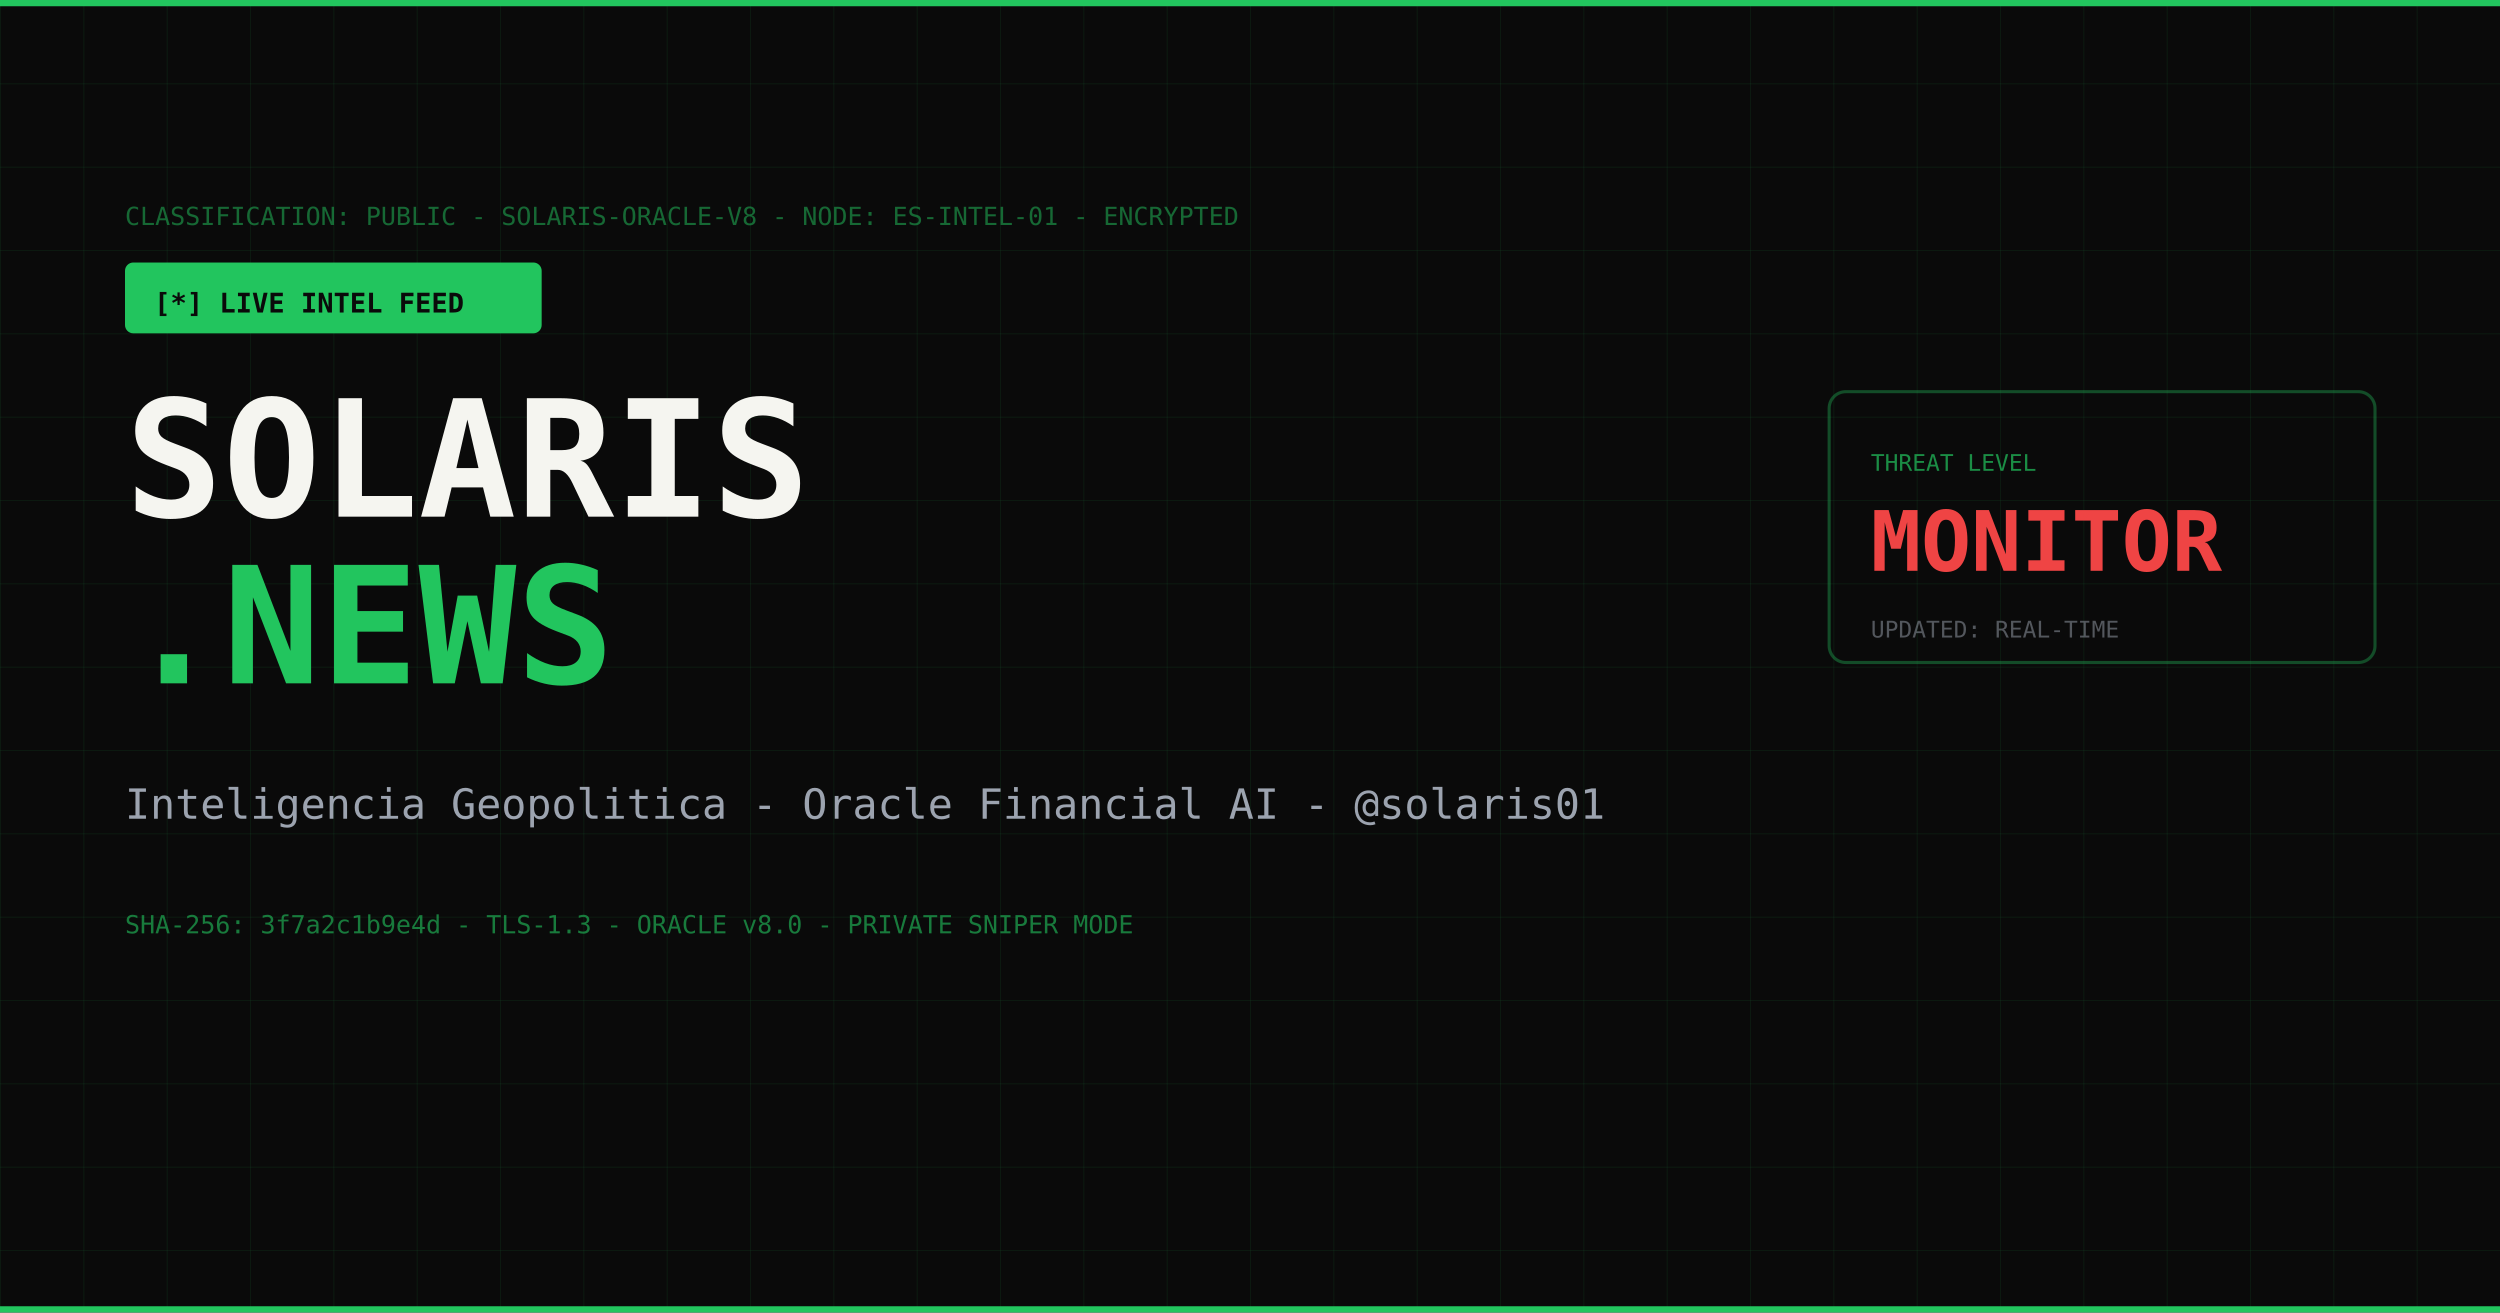
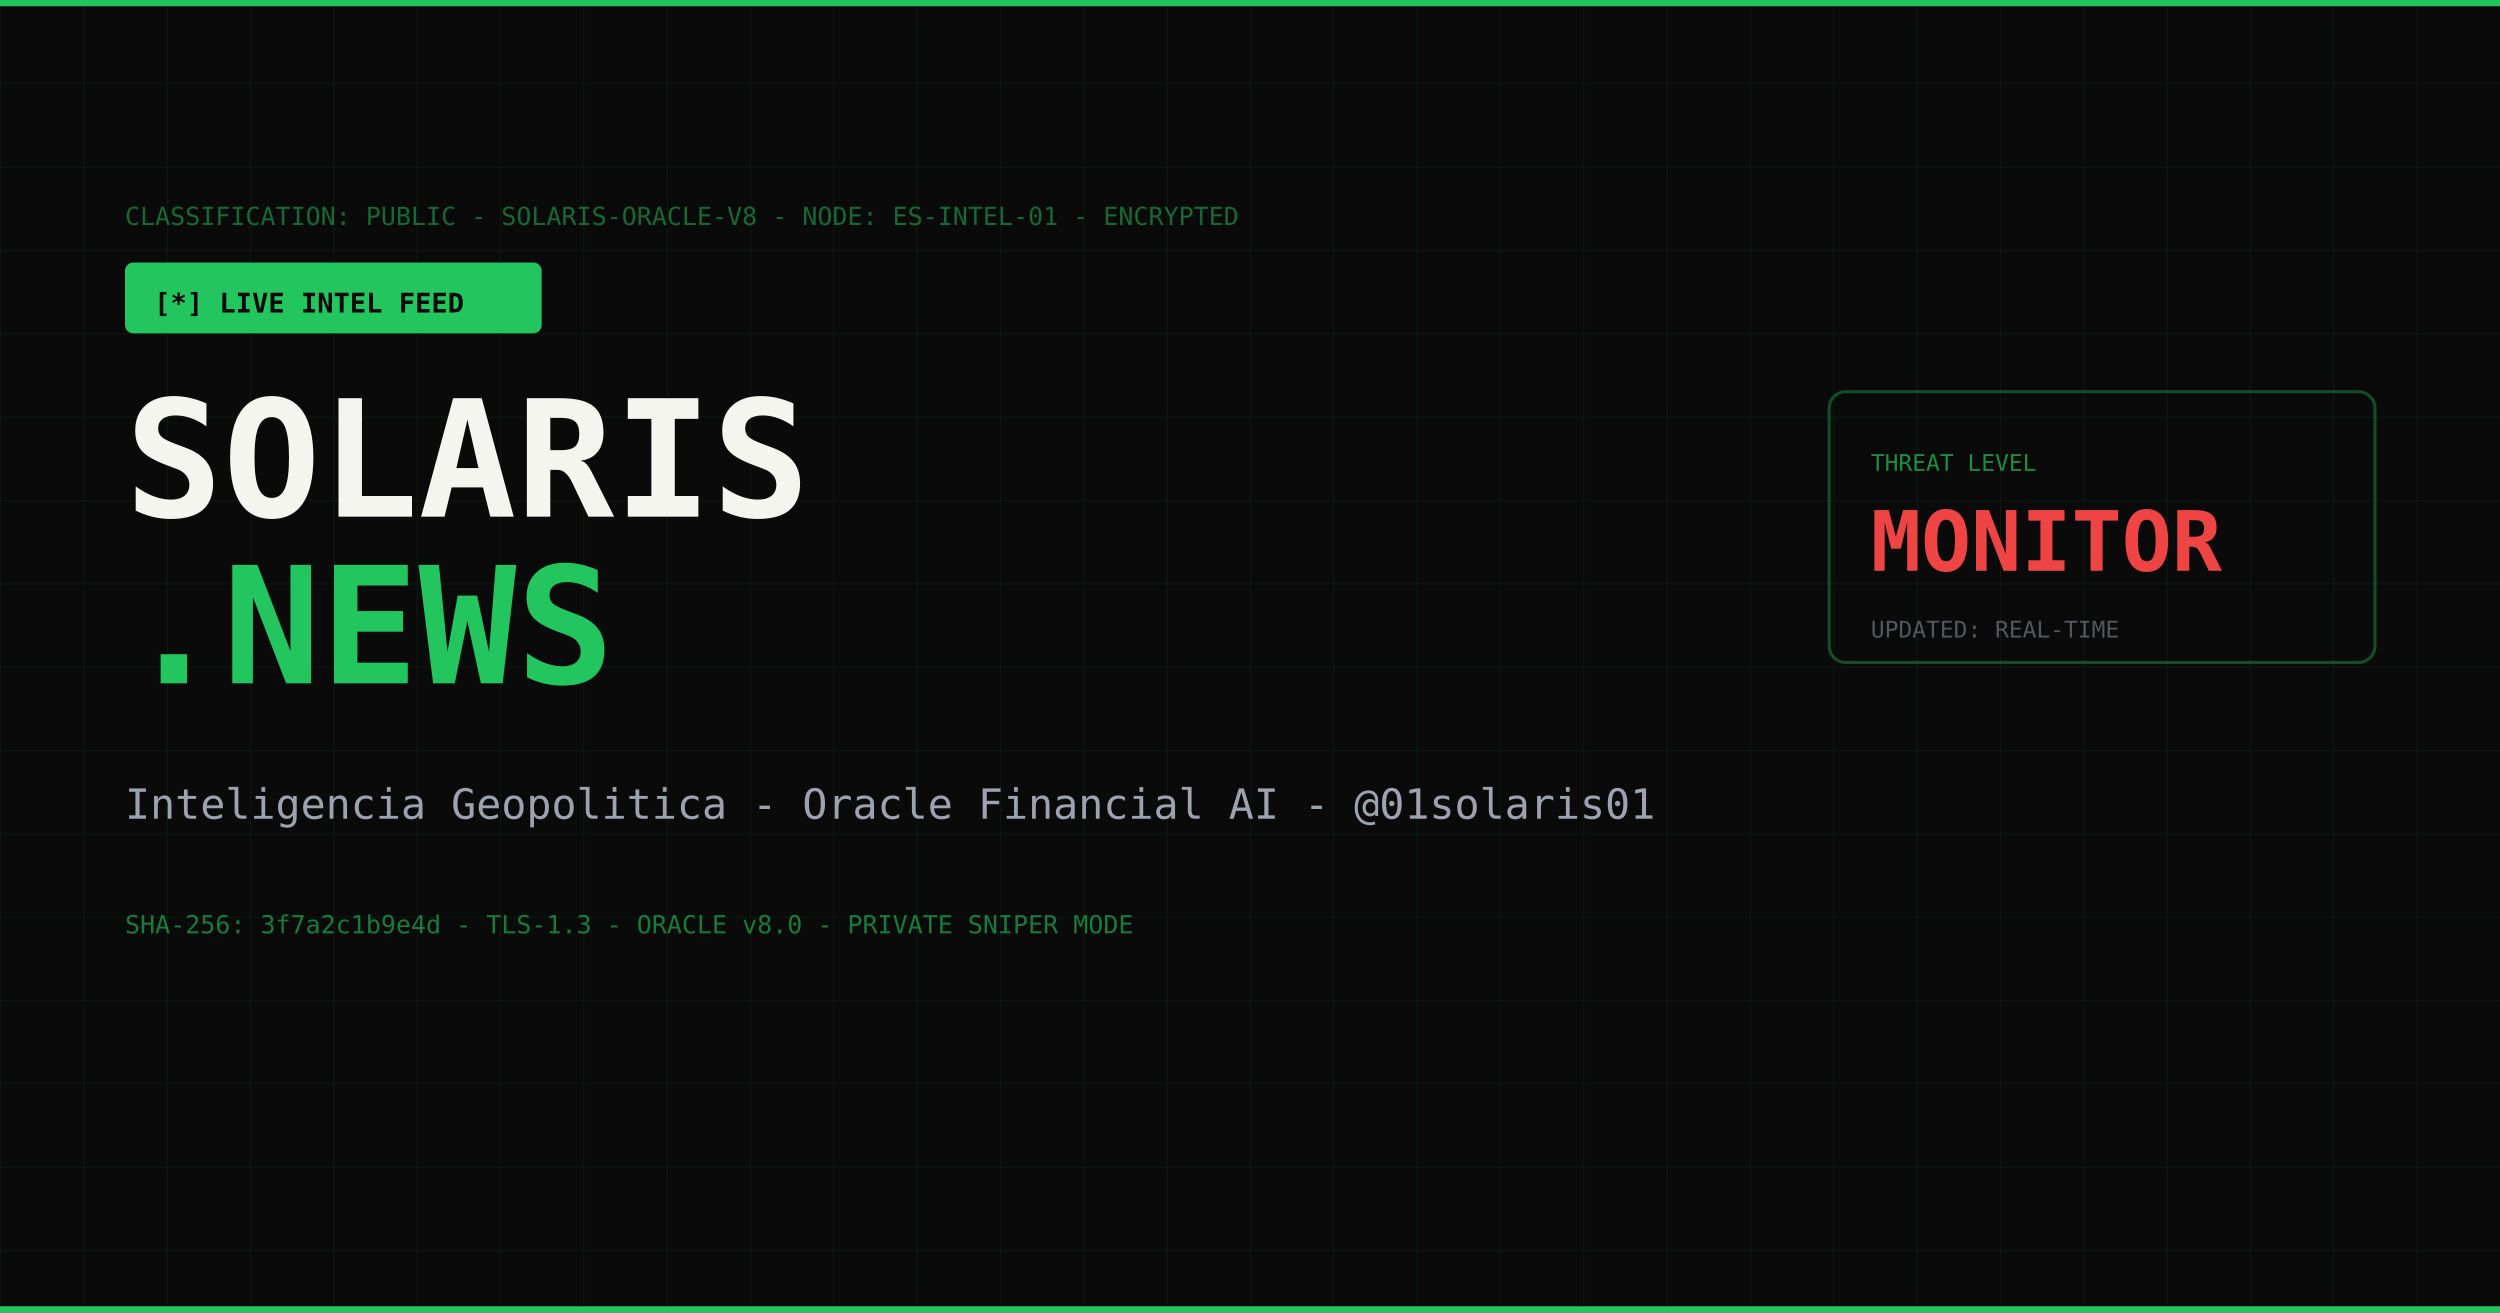
<svg xmlns="http://www.w3.org/2000/svg" width="1200" height="630" viewBox="0 0 1200 630">
  <defs>
    <pattern id="g" width="40" height="40" patternUnits="userSpaceOnUse">
      <path d="M40 0L0 0 0 40" fill="none" stroke="#22c55e" stroke-width="0.3" opacity="0.25" />
    </pattern>
  </defs>
  <rect width="1200" height="630" fill="#0a0a0a" />
  <rect width="1200" height="630" fill="url(#g)" />
  <rect x="0" y="0" width="1200" height="3" fill="#22c55e" />
  <rect x="0" y="627" width="1200" height="3" fill="#22c55e" />
  <text x="60" y="108" font-family="monospace" font-size="12" fill="#22c55e" opacity="0.5">CLASSIFICATION: PUBLIC - SOLARIS-ORACLE-V8 - NODE: ES-INTEL-01 - ENCRYPTED</text>
  <rect x="60" y="126" width="200" height="34" fill="#22c55e" rx="4" />
  <text x="74" y="150" font-family="monospace" font-size="13" font-weight="bold" fill="#0a0a0a">[*] LIVE INTEL FEED</text>
  <text x="60" y="248" font-family="monospace" font-size="78" font-weight="bold" fill="#f5f5f0">SOLARIS</text>
  <text x="60" y="328" font-family="monospace" font-size="78" font-weight="bold" fill="#22c55e">.NEWS</text>
-   <text x="60" y="393" font-family="monospace" font-size="20" fill="#9ca3af">Inteligencia Geopolitica - Oracle Financial AI - @solaris01</text>
+   <text x="60" y="393" font-family="monospace" font-size="20" fill="#9ca3af">Inteligencia Geopolitica - Oracle Financial AI - @01solaris01</text>
  <text x="60" y="448" font-family="monospace" font-size="12" fill="#22c55e" opacity="0.6">SHA-256: 3f7a2c1b9e4d - TLS-1.3 - ORACLE v8.0 - PRIVATE SNIPER MODE</text>
  <rect x="878" y="188" width="262" height="130" fill="none" stroke="#22c55e" stroke-width="1.5" opacity="0.35" rx="8" />
  <text x="898" y="226" font-family="monospace" font-size="11" fill="#22c55e" opacity="0.7">THREAT LEVEL</text>
  <text x="898" y="274" font-family="monospace" font-size="40" font-weight="bold" fill="#ef4444">MONITOR</text>
  <text x="898" y="306" font-family="monospace" font-size="11" fill="#9ca3af" opacity="0.5">UPDATED: REAL-TIME</text>
</svg>
